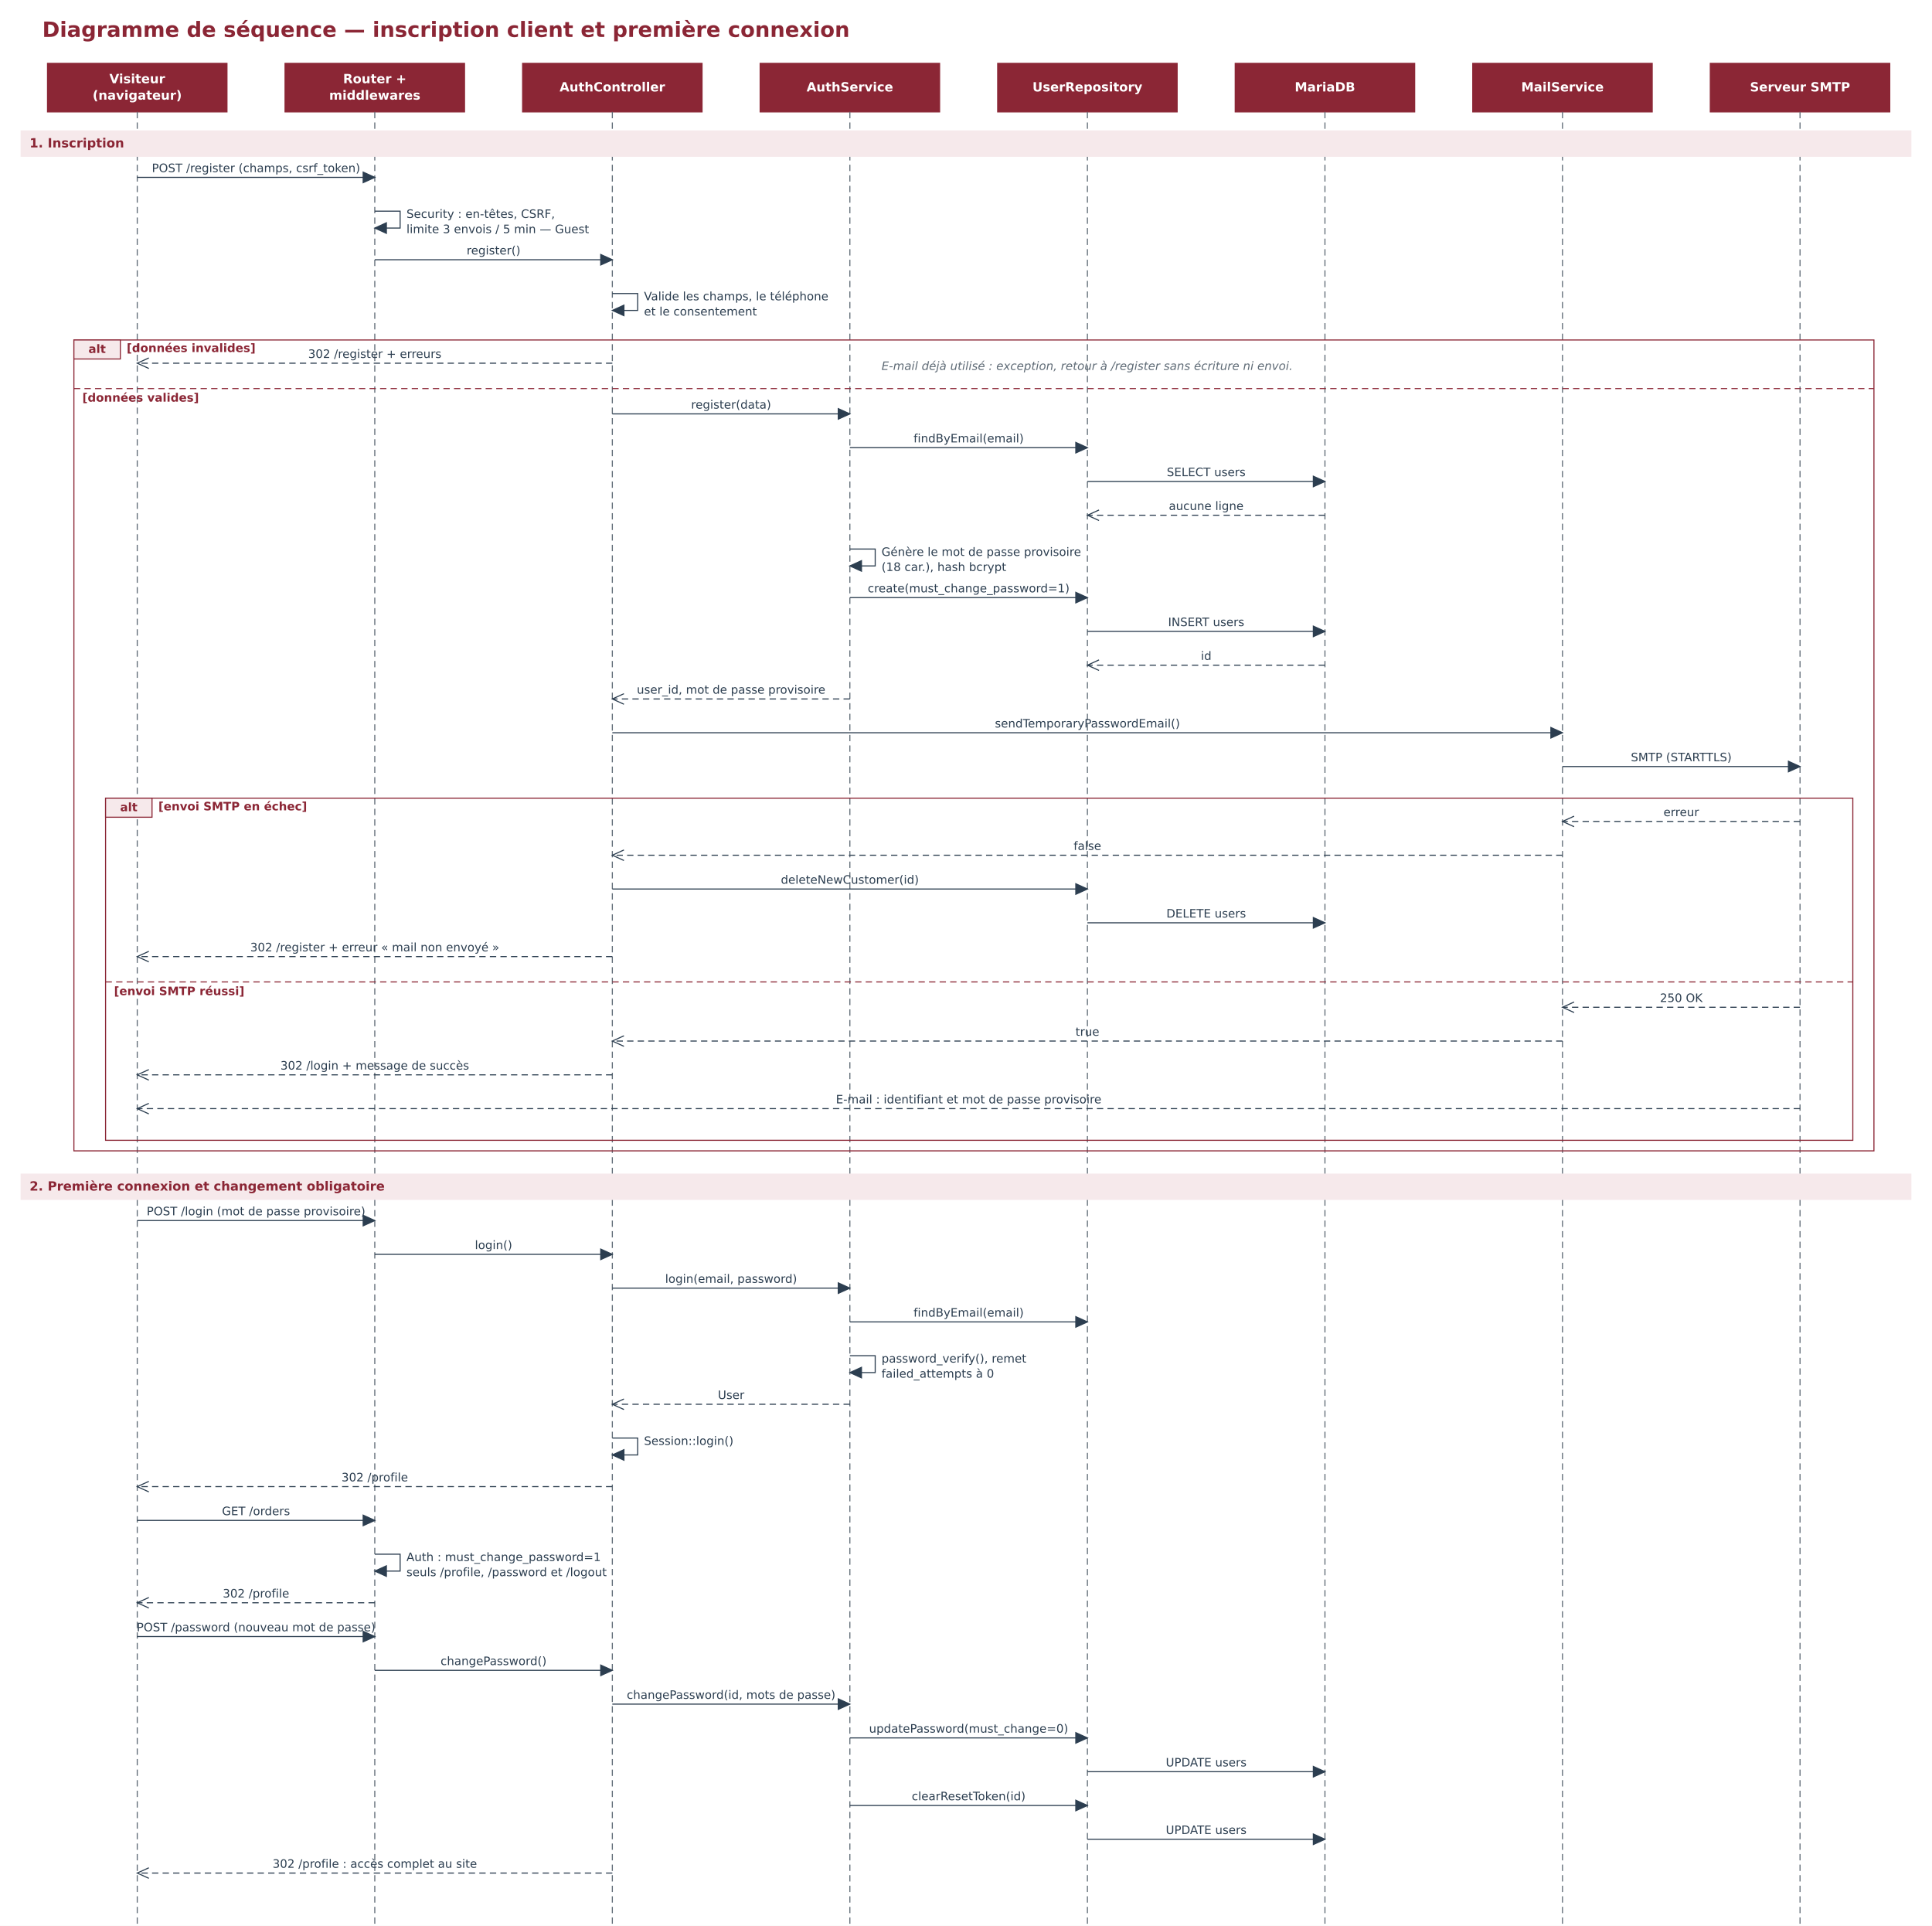
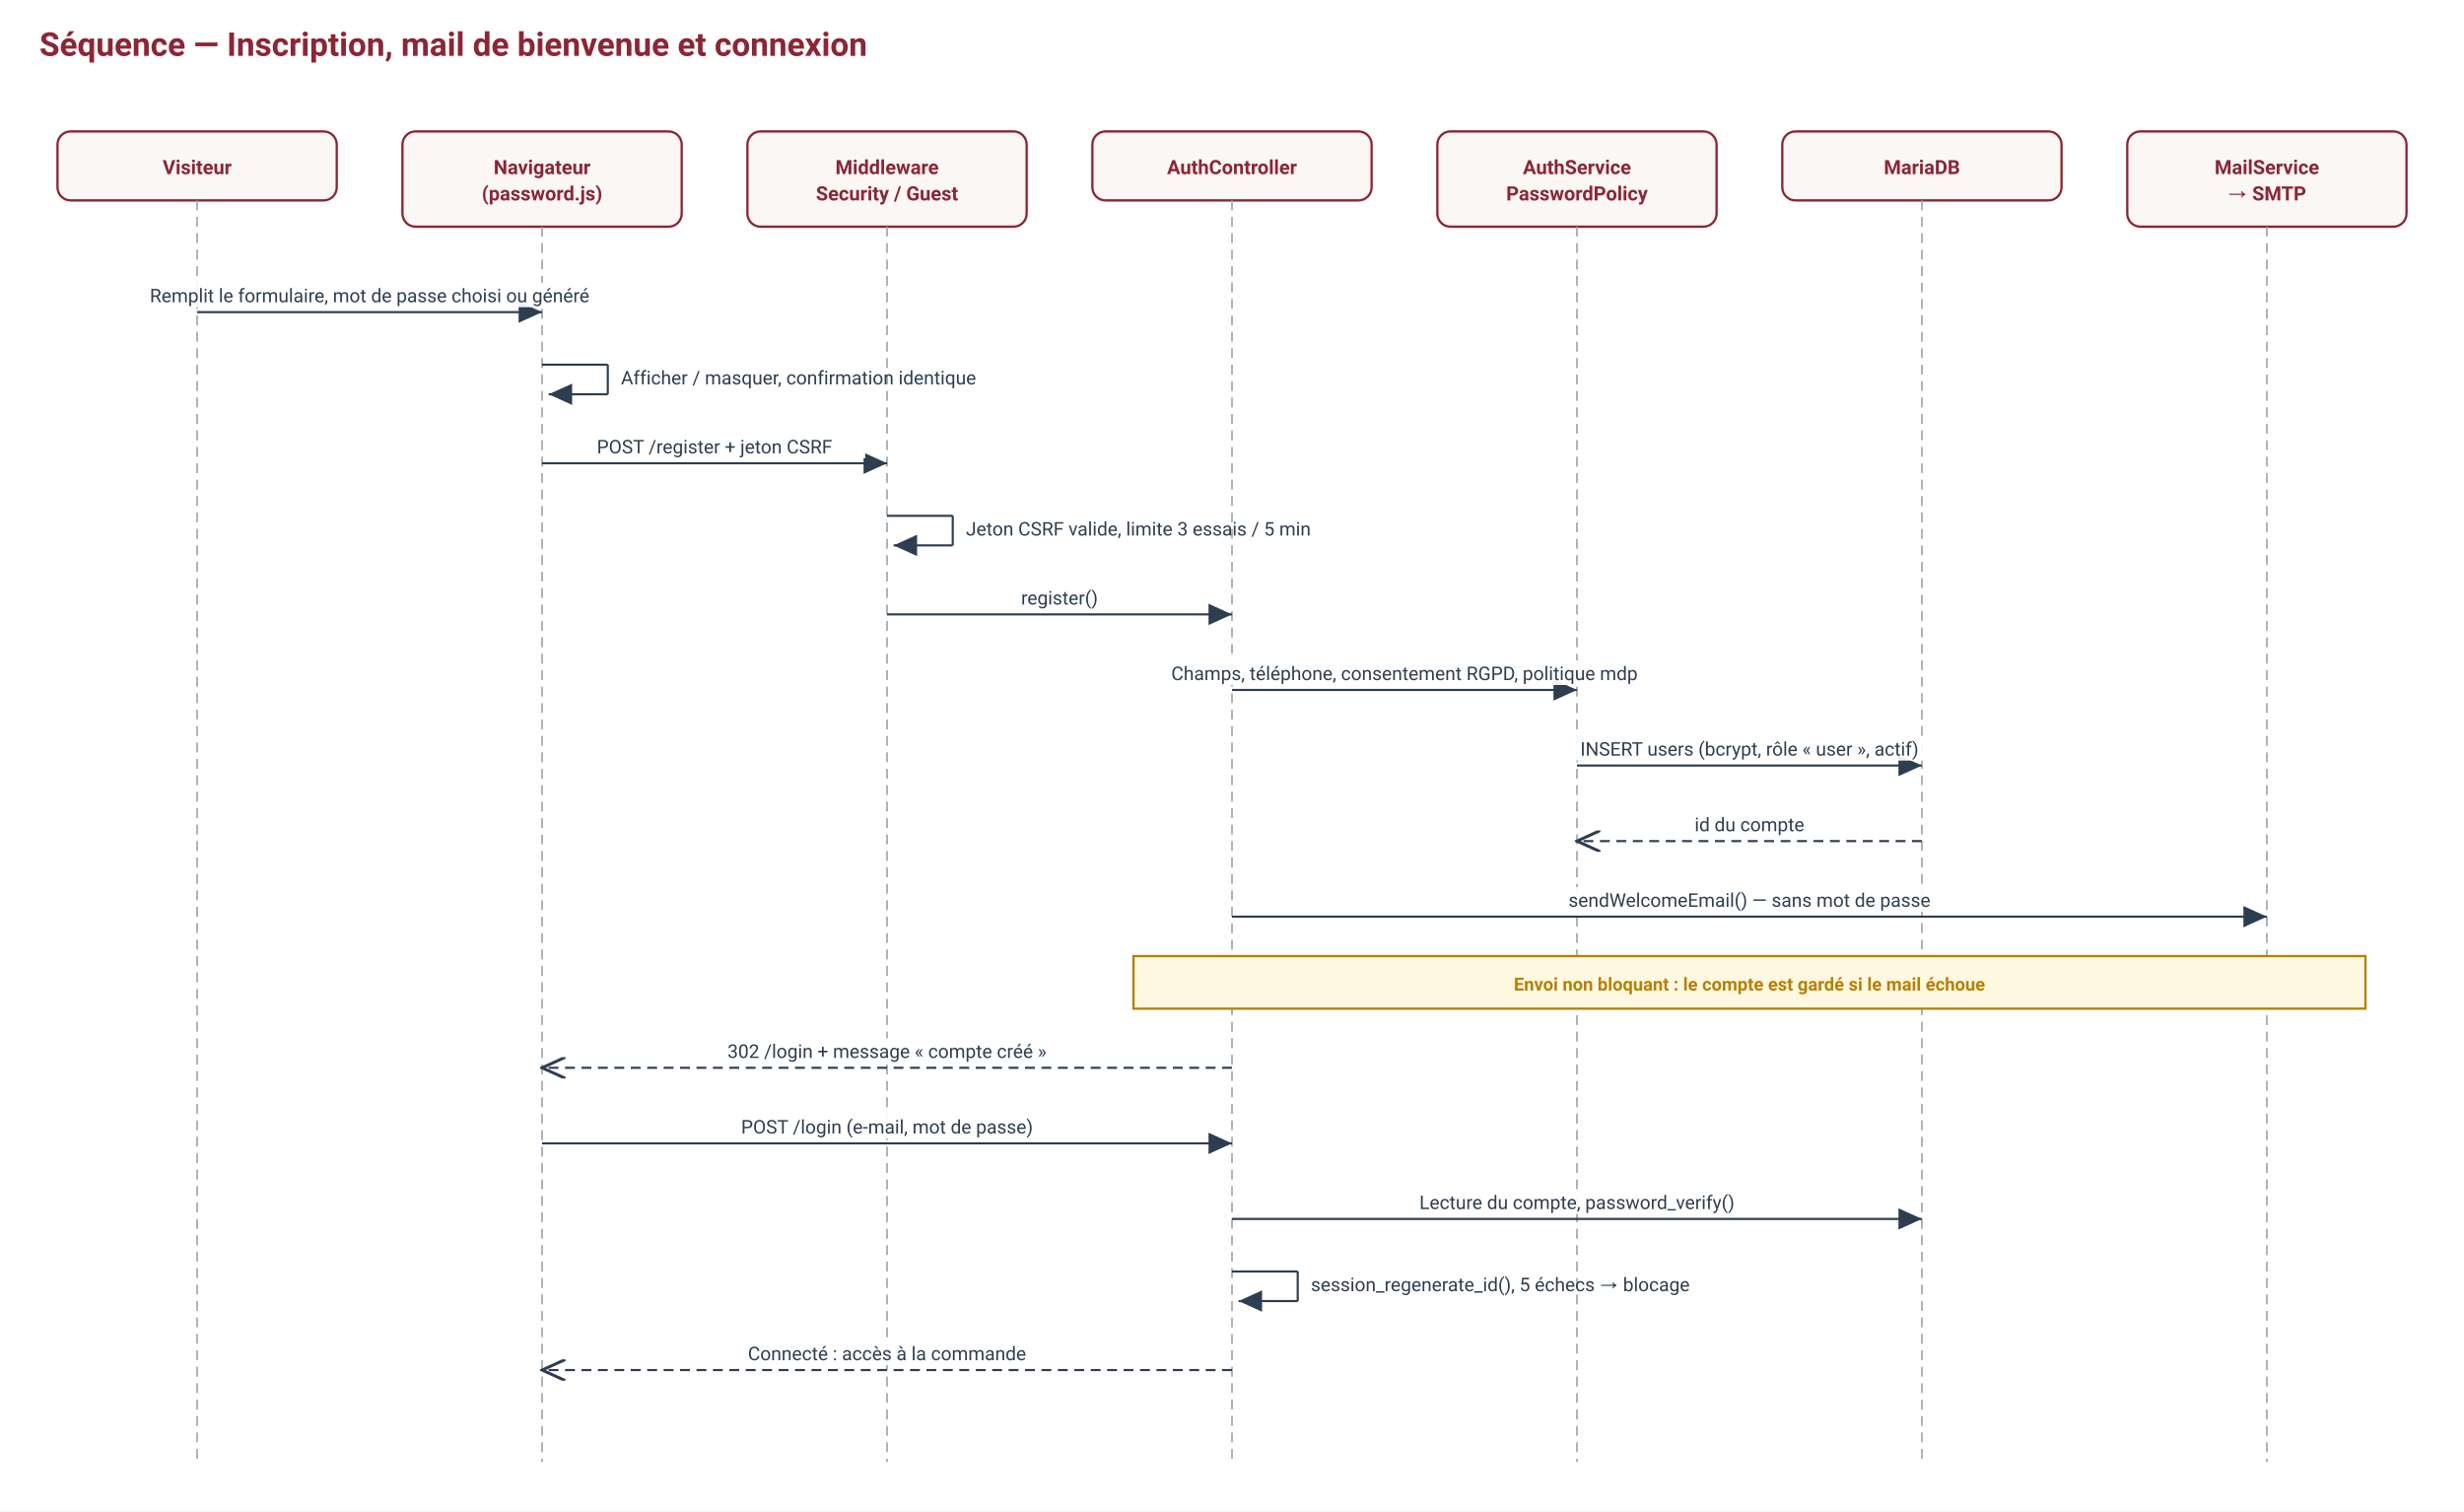
- <svg xmlns="http://www.w3.org/2000/svg" width="1830" height="1824" viewBox="0 0 1830 1824" font-family="DejaVu Sans, Arial, sans-serif">
-   <rect width="1830" height="1824" fill="#fff" />
-   <text x="40" y="35.0" text-anchor="start" font-size="20" fill="#8b2635" font-weight="700">Diagramme de séquence — inscription client et première connexion</text>
-   <rect x="45" y="60" width="170" height="46" fill="#8b2635" stroke="#8b2635" stroke-width="1" />
-   <text x="130.0" y="78.8" text-anchor="middle" font-size="12" fill="#ffffff" font-weight="700">Visiteur</text>
-   <text x="130.0" y="94.4" text-anchor="middle" font-size="12" fill="#ffffff" font-weight="700">(navigateur)</text>
-   <polyline points="130,106 130,1835" fill="none" stroke="#5f6b76" stroke-dasharray="6 4" />
-   <rect x="270" y="60" width="170" height="46" fill="#8b2635" stroke="#8b2635" stroke-width="1" />
-   <text x="355.0" y="78.8" text-anchor="middle" font-size="12" fill="#ffffff" font-weight="700">Router +</text>
-   <text x="355.0" y="94.4" text-anchor="middle" font-size="12" fill="#ffffff" font-weight="700">middlewares</text>
-   <polyline points="355,106 355,1835" fill="none" stroke="#5f6b76" stroke-dasharray="6 4" />
-   <rect x="495" y="60" width="170" height="46" fill="#8b2635" stroke="#8b2635" stroke-width="1" />
-   <text x="580.0" y="86.6" text-anchor="middle" font-size="12" fill="#ffffff" font-weight="700">AuthController</text>
-   <polyline points="580,106 580,1835" fill="none" stroke="#5f6b76" stroke-dasharray="6 4" />
-   <rect x="720" y="60" width="170" height="46" fill="#8b2635" stroke="#8b2635" stroke-width="1" />
-   <text x="805.0" y="86.6" text-anchor="middle" font-size="12" fill="#ffffff" font-weight="700">AuthService</text>
-   <polyline points="805,106 805,1835" fill="none" stroke="#5f6b76" stroke-dasharray="6 4" />
-   <rect x="945" y="60" width="170" height="46" fill="#8b2635" stroke="#8b2635" stroke-width="1" />
-   <text x="1030.0" y="86.6" text-anchor="middle" font-size="12" fill="#ffffff" font-weight="700">UserRepository</text>
-   <polyline points="1030,106 1030,1835" fill="none" stroke="#5f6b76" stroke-dasharray="6 4" />
-   <rect x="1170" y="60" width="170" height="46" fill="#8b2635" stroke="#8b2635" stroke-width="1" />
-   <text x="1255.0" y="86.6" text-anchor="middle" font-size="12" fill="#ffffff" font-weight="700">MariaDB</text>
-   <polyline points="1255,106 1255,1835" fill="none" stroke="#5f6b76" stroke-dasharray="6 4" />
-   <rect x="1395" y="60" width="170" height="46" fill="#8b2635" stroke="#8b2635" stroke-width="1" />
-   <text x="1480.0" y="86.6" text-anchor="middle" font-size="12" fill="#ffffff" font-weight="700">MailService</text>
-   <polyline points="1480,106 1480,1835" fill="none" stroke="#5f6b76" stroke-dasharray="6 4" />
-   <rect x="1620" y="60" width="170" height="46" fill="#8b2635" stroke="#8b2635" stroke-width="1" />
-   <text x="1705.0" y="86.6" text-anchor="middle" font-size="12" fill="#ffffff" font-weight="700">Serveur SMTP</text>
-   <polyline points="1705,106 1705,1835" fill="none" stroke="#5f6b76" stroke-dasharray="6 4" />
-   <rect x="20" y="124" width="1790" height="24" fill="#f6e9eb" stroke="#f6e9eb" stroke-width="1" />
-   <text x="28" y="139.6" text-anchor="start" font-size="12" fill="#8b2635" font-weight="700">1. Inscription</text>
-   <polyline points="130,168 355,168" fill="none" stroke="#2c3e50" />
-   <polygon points="355.0,168.0 344.0,163.0 344.0,173.0" fill="#2c3e50" stroke="#2c3e50" />
-   <text x="242.5" y="163" text-anchor="middle" font-size="11" fill="#2c3e50">POST /register (champs, csrf_token)</text>
-   <polyline points="355,200 379,200 379,216 355,216" fill="none" stroke="#2c3e50" />
-   <polygon points="355.0,216.0 366.0,221.0 366.0,211.0" fill="#2c3e50" stroke="#2c3e50" />
-   <text x="385" y="206.4" text-anchor="start" font-size="11" fill="#2c3e50">Security : en-têtes, CSRF,</text>
-   <text x="385" y="220.8" text-anchor="start" font-size="11" fill="#2c3e50">limite 3 envois / 5 min — Guest</text>
-   <polyline points="355,246 580,246" fill="none" stroke="#2c3e50" />
-   <polygon points="580.0,246.0 569.0,241.0 569.0,251.0" fill="#2c3e50" stroke="#2c3e50" />
-   <text x="467.5" y="241" text-anchor="middle" font-size="11" fill="#2c3e50">register()</text>
-   <polyline points="580,278 604,278 604,294 580,294" fill="none" stroke="#2c3e50" />
-   <polygon points="580.0,294.0 591.0,299.0 591.0,289.0" fill="#2c3e50" stroke="#2c3e50" />
-   <text x="610" y="284.4" text-anchor="start" font-size="11" fill="#2c3e50">Valide les champs, le téléphone</text>
-   <text x="610" y="298.8" text-anchor="start" font-size="11" fill="#2c3e50">et le consentement</text>
-   <polyline points="580,344 130,344" fill="none" stroke="#2c3e50" stroke-dasharray="6 4" />
-   <path d="M141.0 349.0L130.0 344.0L141.0 339.0" fill="none" stroke="#2c3e50" />
-   <text x="355.0" y="339" text-anchor="middle" font-size="11" fill="#2c3e50">302 /register + erreurs</text>
-   <polyline points="580,392 805,392" fill="none" stroke="#2c3e50" />
-   <polygon points="805.0,392.0 794.0,387.0 794.0,397.0" fill="#2c3e50" stroke="#2c3e50" />
-   <text x="692.5" y="387" text-anchor="middle" font-size="11" fill="#2c3e50">register(data)</text>
-   <polyline points="805,424 1030,424" fill="none" stroke="#2c3e50" />
-   <polygon points="1030.0,424.0 1019.0,419.0 1019.0,429.0" fill="#2c3e50" stroke="#2c3e50" />
-   <text x="917.5" y="419" text-anchor="middle" font-size="11" fill="#2c3e50">findByEmail(email)</text>
-   <polyline points="1030,456 1255,456" fill="none" stroke="#2c3e50" />
-   <polygon points="1255.0,456.0 1244.0,451.0 1244.0,461.0" fill="#2c3e50" stroke="#2c3e50" />
-   <text x="1142.5" y="451" text-anchor="middle" font-size="11" fill="#2c3e50">SELECT users</text>
-   <polyline points="1255,488 1030,488" fill="none" stroke="#2c3e50" stroke-dasharray="6 4" />
-   <path d="M1041.0 493.0L1030.0 488.0L1041.0 483.0" fill="none" stroke="#2c3e50" />
-   <text x="1142.5" y="483" text-anchor="middle" font-size="11" fill="#2c3e50">aucune ligne</text>
-   <polyline points="805,520 829,520 829,536 805,536" fill="none" stroke="#2c3e50" />
-   <polygon points="805.0,536.0 816.0,541.0 816.0,531.0" fill="#2c3e50" stroke="#2c3e50" />
-   <text x="835" y="526.5" text-anchor="start" font-size="11" fill="#2c3e50">Génère le mot de passe provisoire</text>
-   <text x="835" y="540.8" text-anchor="start" font-size="11" fill="#2c3e50">(18 car.), hash bcrypt</text>
-   <polyline points="805,566 1030,566" fill="none" stroke="#2c3e50" />
-   <polygon points="1030.0,566.0 1019.0,561.0 1019.0,571.0" fill="#2c3e50" stroke="#2c3e50" />
-   <text x="917.5" y="561" text-anchor="middle" font-size="11" fill="#2c3e50">create(must_change_password=1)</text>
-   <polyline points="1030,598 1255,598" fill="none" stroke="#2c3e50" />
-   <polygon points="1255.0,598.0 1244.0,593.0 1244.0,603.0" fill="#2c3e50" stroke="#2c3e50" />
-   <text x="1142.5" y="593" text-anchor="middle" font-size="11" fill="#2c3e50">INSERT users</text>
-   <polyline points="1255,630 1030,630" fill="none" stroke="#2c3e50" stroke-dasharray="6 4" />
-   <path d="M1041.0 635.0L1030.0 630.0L1041.0 625.0" fill="none" stroke="#2c3e50" />
-   <text x="1142.5" y="625" text-anchor="middle" font-size="11" fill="#2c3e50">id</text>
-   <polyline points="805,662 580,662" fill="none" stroke="#2c3e50" stroke-dasharray="6 4" />
-   <path d="M591.0 667.0L580.0 662.0L591.0 657.0" fill="none" stroke="#2c3e50" />
-   <text x="692.5" y="657" text-anchor="middle" font-size="11" fill="#2c3e50">user_id, mot de passe provisoire</text>
-   <polyline points="580,694 1480,694" fill="none" stroke="#2c3e50" />
-   <polygon points="1480.0,694.0 1469.0,689.0 1469.0,699.0" fill="#2c3e50" stroke="#2c3e50" />
-   <text x="1030.0" y="689" text-anchor="middle" font-size="11" fill="#2c3e50">sendTemporaryPasswordEmail()</text>
-   <polyline points="1480,726 1705,726" fill="none" stroke="#2c3e50" />
-   <polygon points="1705.0,726.0 1694.0,721.0 1694.0,731.0" fill="#2c3e50" stroke="#2c3e50" />
-   <text x="1592.5" y="721" text-anchor="middle" font-size="11" fill="#2c3e50">SMTP (STARTTLS)</text>
-   <polyline points="1705,778 1480,778" fill="none" stroke="#2c3e50" stroke-dasharray="6 4" />
-   <path d="M1491.0 783.0L1480.0 778.0L1491.0 773.0" fill="none" stroke="#2c3e50" />
-   <text x="1592.5" y="773" text-anchor="middle" font-size="11" fill="#2c3e50">erreur</text>
-   <polyline points="1480,810 580,810" fill="none" stroke="#2c3e50" stroke-dasharray="6 4" />
-   <path d="M591.0 815.0L580.0 810.0L591.0 805.0" fill="none" stroke="#2c3e50" />
-   <text x="1030.0" y="805" text-anchor="middle" font-size="11" fill="#2c3e50">false</text>
-   <polyline points="580,842 1030,842" fill="none" stroke="#2c3e50" />
-   <polygon points="1030.0,842.0 1019.0,837.0 1019.0,847.0" fill="#2c3e50" stroke="#2c3e50" />
-   <text x="805.0" y="837" text-anchor="middle" font-size="11" fill="#2c3e50">deleteNewCustomer(id)</text>
-   <polyline points="1030,874 1255,874" fill="none" stroke="#2c3e50" />
-   <polygon points="1255.0,874.0 1244.0,869.0 1244.0,879.0" fill="#2c3e50" stroke="#2c3e50" />
-   <text x="1142.5" y="869" text-anchor="middle" font-size="11" fill="#2c3e50">DELETE users</text>
-   <polyline points="580,906 130,906" fill="none" stroke="#2c3e50" stroke-dasharray="6 4" />
-   <path d="M141.0 911.0L130.0 906.0L141.0 901.0" fill="none" stroke="#2c3e50" />
-   <text x="355.0" y="901" text-anchor="middle" font-size="11" fill="#2c3e50">302 /register + erreur « mail non envoyé »</text>
-   <polyline points="1705,954 1480,954" fill="none" stroke="#2c3e50" stroke-dasharray="6 4" />
-   <path d="M1491.0 959.0L1480.0 954.0L1491.0 949.0" fill="none" stroke="#2c3e50" />
-   <text x="1592.5" y="949" text-anchor="middle" font-size="11" fill="#2c3e50">250 OK</text>
-   <polyline points="1480,986 580,986" fill="none" stroke="#2c3e50" stroke-dasharray="6 4" />
-   <path d="M591.0 991.0L580.0 986.0L591.0 981.0" fill="none" stroke="#2c3e50" />
-   <text x="1030.0" y="981" text-anchor="middle" font-size="11" fill="#2c3e50">true</text>
-   <polyline points="580,1018 130,1018" fill="none" stroke="#2c3e50" stroke-dasharray="6 4" />
-   <path d="M141.0 1023.0L130.0 1018.0L141.0 1013.0" fill="none" stroke="#2c3e50" />
-   <text x="355.0" y="1013" text-anchor="middle" font-size="11" fill="#2c3e50">302 /login + message de succès</text>
-   <polyline points="1705,1050 130,1050" fill="none" stroke="#2c3e50" stroke-dasharray="6 4" />
-   <path d="M141.0 1055.0L130.0 1050.0L141.0 1045.0" fill="none" stroke="#2c3e50" />
-   <text x="917.5" y="1045" text-anchor="middle" font-size="11" fill="#2c3e50">E-mail : identifiant et mot de passe provisoire</text>
-   <rect x="70" y="322" width="1705" height="768" fill="none" stroke="#8b2635" stroke-width="1" />
-   <rect x="70" y="322" width="44" height="18" fill="#f6e9eb" stroke="#8b2635" stroke-width="1" />
-   <text x="92.0" y="334.3" text-anchor="middle" font-size="11" fill="#8b2635" font-weight="700">alt</text>
-   <text x="120" y="333.4" text-anchor="start" font-size="11" fill="#8b2635" font-weight="700">[données invalides]</text>
-   <polyline points="70,368 1775,368" fill="none" stroke="#8b2635" stroke-dasharray="6 4" />
-   <text x="78" y="380.4" text-anchor="start" font-size="11" fill="#8b2635" font-weight="700">[données valides]</text>
-   <rect x="100" y="756" width="1655" height="324" fill="none" stroke="#8b2635" stroke-width="1" />
-   <rect x="100" y="756" width="44" height="18" fill="#f6e9eb" stroke="#8b2635" stroke-width="1" />
-   <text x="122.0" y="768.3" text-anchor="middle" font-size="11" fill="#8b2635" font-weight="700">alt</text>
-   <text x="150" y="767.5" text-anchor="start" font-size="11" fill="#8b2635" font-weight="700">[envoi SMTP en échec]</text>
-   <polyline points="100,930 1755,930" fill="none" stroke="#8b2635" stroke-dasharray="6 4" />
-   <text x="108" y="942.5" text-anchor="start" font-size="11" fill="#8b2635" font-weight="700">[envoi SMTP réussi]</text>
-   <text x="835" y="350.4" text-anchor="start" font-size="11" fill="#5f6b76" font-style="italic">E-mail déjà utilisé : exception, retour à /register sans écriture ni envoi.</text>
-   <rect x="20" y="1112" width="1790" height="24" fill="#f6e9eb" stroke="#f6e9eb" stroke-width="1" />
-   <text x="28" y="1127.6" text-anchor="start" font-size="12" fill="#8b2635" font-weight="700">2. Première connexion et changement obligatoire</text>
-   <polyline points="130,1156 355,1156" fill="none" stroke="#2c3e50" />
-   <polygon points="355.0,1156.0 344.0,1151.0 344.0,1161.0" fill="#2c3e50" stroke="#2c3e50" />
-   <text x="242.5" y="1151" text-anchor="middle" font-size="11" fill="#2c3e50">POST /login (mot de passe provisoire)</text>
-   <polyline points="355,1188 580,1188" fill="none" stroke="#2c3e50" />
-   <polygon points="580.0,1188.0 569.0,1183.0 569.0,1193.0" fill="#2c3e50" stroke="#2c3e50" />
-   <text x="467.5" y="1183" text-anchor="middle" font-size="11" fill="#2c3e50">login()</text>
-   <polyline points="580,1220 805,1220" fill="none" stroke="#2c3e50" />
-   <polygon points="805.0,1220.0 794.0,1215.0 794.0,1225.0" fill="#2c3e50" stroke="#2c3e50" />
-   <text x="692.5" y="1215" text-anchor="middle" font-size="11" fill="#2c3e50">login(email, password)</text>
-   <polyline points="805,1252 1030,1252" fill="none" stroke="#2c3e50" />
-   <polygon points="1030.0,1252.0 1019.0,1247.0 1019.0,1257.0" fill="#2c3e50" stroke="#2c3e50" />
-   <text x="917.5" y="1247" text-anchor="middle" font-size="11" fill="#2c3e50">findByEmail(email)</text>
-   <polyline points="805,1284 829,1284 829,1300 805,1300" fill="none" stroke="#2c3e50" />
-   <polygon points="805.0,1300.0 816.0,1305.0 816.0,1295.0" fill="#2c3e50" stroke="#2c3e50" />
-   <text x="835" y="1290.5" text-anchor="start" font-size="11" fill="#2c3e50">password_verify(), remet</text>
-   <text x="835" y="1304.8" text-anchor="start" font-size="11" fill="#2c3e50">failed_attempts à 0</text>
-   <polyline points="805,1330 580,1330" fill="none" stroke="#2c3e50" stroke-dasharray="6 4" />
-   <path d="M591.0 1335.0L580.0 1330.0L591.0 1325.0" fill="none" stroke="#2c3e50" />
-   <text x="692.5" y="1325" text-anchor="middle" font-size="11" fill="#2c3e50">User</text>
-   <polyline points="580,1362 604,1362 604,1378 580,1378" fill="none" stroke="#2c3e50" />
-   <polygon points="580.0,1378.0 591.0,1383.0 591.0,1373.0" fill="#2c3e50" stroke="#2c3e50" />
-   <text x="610" y="1368.5" text-anchor="start" font-size="11" fill="#2c3e50">Session::login()</text>
-   <polyline points="580,1408 130,1408" fill="none" stroke="#2c3e50" stroke-dasharray="6 4" />
-   <path d="M141.0 1413.0L130.0 1408.0L141.0 1403.0" fill="none" stroke="#2c3e50" />
-   <text x="355.0" y="1403" text-anchor="middle" font-size="11" fill="#2c3e50">302 /profile</text>
-   <polyline points="130,1440 355,1440" fill="none" stroke="#2c3e50" />
-   <polygon points="355.0,1440.0 344.0,1435.0 344.0,1445.0" fill="#2c3e50" stroke="#2c3e50" />
-   <text x="242.5" y="1435" text-anchor="middle" font-size="11" fill="#2c3e50">GET /orders</text>
-   <polyline points="355,1472 379,1472 379,1488 355,1488" fill="none" stroke="#2c3e50" />
-   <polygon points="355.0,1488.0 366.0,1493.0 366.0,1483.0" fill="#2c3e50" stroke="#2c3e50" />
-   <text x="385" y="1478.5" text-anchor="start" font-size="11" fill="#2c3e50">Auth : must_change_password=1</text>
-   <text x="385" y="1492.8" text-anchor="start" font-size="11" fill="#2c3e50">seuls /profile, /password et /logout</text>
-   <polyline points="355,1518 130,1518" fill="none" stroke="#2c3e50" stroke-dasharray="6 4" />
-   <path d="M141.0 1523.0L130.0 1518.0L141.0 1513.0" fill="none" stroke="#2c3e50" />
-   <text x="242.5" y="1513" text-anchor="middle" font-size="11" fill="#2c3e50">302 /profile</text>
-   <polyline points="130,1550 355,1550" fill="none" stroke="#2c3e50" />
-   <polygon points="355.0,1550.0 344.0,1545.0 344.0,1555.0" fill="#2c3e50" stroke="#2c3e50" />
-   <text x="242.5" y="1545" text-anchor="middle" font-size="11" fill="#2c3e50">POST /password (nouveau mot de passe)</text>
-   <polyline points="355,1582 580,1582" fill="none" stroke="#2c3e50" />
-   <polygon points="580.0,1582.0 569.0,1577.0 569.0,1587.0" fill="#2c3e50" stroke="#2c3e50" />
-   <text x="467.5" y="1577" text-anchor="middle" font-size="11" fill="#2c3e50">changePassword()</text>
-   <polyline points="580,1614 805,1614" fill="none" stroke="#2c3e50" />
-   <polygon points="805.0,1614.0 794.0,1609.0 794.0,1619.0" fill="#2c3e50" stroke="#2c3e50" />
-   <text x="692.5" y="1609" text-anchor="middle" font-size="11" fill="#2c3e50">changePassword(id, mots de passe)</text>
-   <polyline points="805,1646 1030,1646" fill="none" stroke="#2c3e50" />
-   <polygon points="1030.0,1646.0 1019.0,1641.0 1019.0,1651.0" fill="#2c3e50" stroke="#2c3e50" />
-   <text x="917.5" y="1641" text-anchor="middle" font-size="11" fill="#2c3e50">updatePassword(must_change=0)</text>
-   <polyline points="1030,1678 1255,1678" fill="none" stroke="#2c3e50" />
-   <polygon points="1255.0,1678.0 1244.0,1673.0 1244.0,1683.0" fill="#2c3e50" stroke="#2c3e50" />
-   <text x="1142.5" y="1673" text-anchor="middle" font-size="11" fill="#2c3e50">UPDATE users</text>
-   <polyline points="805,1710 1030,1710" fill="none" stroke="#2c3e50" />
-   <polygon points="1030.0,1710.0 1019.0,1705.0 1019.0,1715.0" fill="#2c3e50" stroke="#2c3e50" />
-   <text x="917.5" y="1705" text-anchor="middle" font-size="11" fill="#2c3e50">clearResetToken(id)</text>
-   <polyline points="1030,1742 1255,1742" fill="none" stroke="#2c3e50" />
-   <polygon points="1255.0,1742.0 1244.0,1737.0 1244.0,1747.0" fill="#2c3e50" stroke="#2c3e50" />
-   <text x="1142.5" y="1737" text-anchor="middle" font-size="11" fill="#2c3e50">UPDATE users</text>
-   <polyline points="580,1774 130,1774" fill="none" stroke="#2c3e50" stroke-dasharray="6 4" />
-   <path d="M141.0 1779.0L130.0 1774.0L141.0 1769.0" fill="none" stroke="#2c3e50" />
-   <text x="355.0" y="1769" text-anchor="middle" font-size="11" fill="#2c3e50">302 /profile : accès complet au site</text>
+ <svg xmlns="http://www.w3.org/2000/svg" width="1500" height="920" viewBox="0 0 1500 920" font-family="Segoe UI, Roboto, Helvetica, Arial, sans-serif">
+   <defs>
+     <marker id="open" markerWidth="12" markerHeight="10" refX="11" refY="5" orient="auto">
+       <path d="M0 0 L11 5 L0 10" fill="none" stroke="#2c3e50" stroke-width="1.4" />
+     </marker>
+     <marker id="blk" markerWidth="12" markerHeight="10" refX="11" refY="5" orient="auto">
+       <path d="M0 0 L11 5 L0 10 Z" fill="#2c3e50" />
+     </marker>
+     <marker id="tri" markerWidth="14" markerHeight="12" refX="13" refY="6" orient="auto">
+       <path d="M0 0 L13 6 L0 12 Z" fill="#fff" stroke="#2c3e50" />
+     </marker>
+     <marker id="dia" markerWidth="16" markerHeight="10" refX="15" refY="5" orient="auto">
+       <path d="M0 5 L7 0 L15 5 L7 10 Z" fill="#2c3e50" />
+     </marker>
+     <marker id="dias" markerWidth="16" markerHeight="10" refX="1" refY="5" orient="auto">
+       <path d="M0 5 L7 0 L15 5 L7 10 Z" fill="#2c3e50" />
+     </marker>
+   </defs>
+   <rect width="100%" height="100%" fill="#fff" />
+   <text x="24" y="34" font-size="20" font-weight="700" fill="#8b2635">Séquence — Inscription, mail de bienvenue et connexion</text>
+   <rect x="35.0" y="80" width="170" height="42" fill="#faf7f4" stroke="#8b2635" stroke-width="1.4" rx="8" />
+   <text x="120.0" y="106.0" text-anchor="middle" font-size="12" font-weight="700" fill="#8b2635">Visiteur</text>
+   <line x1="120.0" y1="122" x2="120.0" y2="890" stroke="#9aa5b1" stroke-width="1" stroke-dasharray="6 4" />
+   <rect x="245.0" y="80" width="170" height="58" fill="#faf7f4" stroke="#8b2635" stroke-width="1.4" rx="8" />
+   <text x="330.0" y="106.0" text-anchor="middle" font-size="12" font-weight="700" fill="#8b2635">Navigateur</text>
+   <text x="330.0" y="122.0" text-anchor="middle" font-size="12" font-weight="700" fill="#8b2635">(password.js)</text>
+   <line x1="330.0" y1="138" x2="330.0" y2="890" stroke="#9aa5b1" stroke-width="1" stroke-dasharray="6 4" />
+   <rect x="455.0" y="80" width="170" height="58" fill="#faf7f4" stroke="#8b2635" stroke-width="1.4" rx="8" />
+   <text x="540.0" y="106.0" text-anchor="middle" font-size="12" font-weight="700" fill="#8b2635">Middleware</text>
+   <text x="540.0" y="122.0" text-anchor="middle" font-size="12" font-weight="700" fill="#8b2635">Security / Guest</text>
+   <line x1="540.0" y1="138" x2="540.0" y2="890" stroke="#9aa5b1" stroke-width="1" stroke-dasharray="6 4" />
+   <rect x="665.0" y="80" width="170" height="42" fill="#faf7f4" stroke="#8b2635" stroke-width="1.4" rx="8" />
+   <text x="750.0" y="106.0" text-anchor="middle" font-size="12" font-weight="700" fill="#8b2635">AuthController</text>
+   <line x1="750.0" y1="122" x2="750.0" y2="890" stroke="#9aa5b1" stroke-width="1" stroke-dasharray="6 4" />
+   <rect x="875.0" y="80" width="170" height="58" fill="#faf7f4" stroke="#8b2635" stroke-width="1.4" rx="8" />
+   <text x="960.0" y="106.0" text-anchor="middle" font-size="12" font-weight="700" fill="#8b2635">AuthService</text>
+   <text x="960.0" y="122.0" text-anchor="middle" font-size="12" font-weight="700" fill="#8b2635">PasswordPolicy</text>
+   <line x1="960.0" y1="138" x2="960.0" y2="890" stroke="#9aa5b1" stroke-width="1" stroke-dasharray="6 4" />
+   <rect x="1085.0" y="80" width="170" height="42" fill="#faf7f4" stroke="#8b2635" stroke-width="1.4" rx="8" />
+   <text x="1170.0" y="106.0" text-anchor="middle" font-size="12" font-weight="700" fill="#8b2635">MariaDB</text>
+   <line x1="1170.0" y1="122" x2="1170.0" y2="890" stroke="#9aa5b1" stroke-width="1" stroke-dasharray="6 4" />
+   <rect x="1295.0" y="80" width="170" height="58" fill="#faf7f4" stroke="#8b2635" stroke-width="1.4" rx="8" />
+   <text x="1380.0" y="106.0" text-anchor="middle" font-size="12" font-weight="700" fill="#8b2635">MailService</text>
+   <text x="1380.0" y="122.0" text-anchor="middle" font-size="12" font-weight="700" fill="#8b2635">→ SMTP</text>
+   <line x1="1380.0" y1="138" x2="1380.0" y2="890" stroke="#9aa5b1" stroke-width="1" stroke-dasharray="6 4" />
+   <line x1="120.0" y1="190" x2="330.0" y2="190" stroke="#2c3e50" stroke-width="1.3" marker-end="url(#blk)" />
+   <rect x="52.0" y="172" width="346.0" height="15" fill="#fff" opacity="0.92" />
+   <text x="225.0" y="184" text-anchor="middle" font-size="11.5" fill="#2c3e50">Remplit le formulaire, mot de passe choisi ou généré</text>
+   <line x1="330.0" y1="222" x2="370.0" y2="222" stroke="#2c3e50" stroke-width="1.3" />
+   <line x1="370.0" y1="222" x2="370.0" y2="240" stroke="#2c3e50" stroke-width="1.3" />
+   <line x1="370.0" y1="240" x2="334.0" y2="240" stroke="#2c3e50" stroke-width="1.3" marker-end="url(#blk)" />
+   <text x="378.0" y="234" text-anchor="start" font-size="11.5" fill="#2c3e50">Afficher / masquer, confirmation identique</text>
+   <line x1="330.0" y1="282" x2="540.0" y2="282" stroke="#2c3e50" stroke-width="1.3" marker-end="url(#blk)" />
+   <rect x="343.25" y="264" width="183.5" height="15" fill="#fff" opacity="0.92" />
+   <text x="435.0" y="276" text-anchor="middle" font-size="11.5" fill="#2c3e50">POST /register + jeton CSRF</text>
+   <line x1="540.0" y1="314" x2="580.0" y2="314" stroke="#2c3e50" stroke-width="1.3" />
+   <line x1="580.0" y1="314" x2="580.0" y2="332" stroke="#2c3e50" stroke-width="1.3" />
+   <line x1="580.0" y1="332" x2="544.0" y2="332" stroke="#2c3e50" stroke-width="1.3" marker-end="url(#blk)" />
+   <text x="588.0" y="326" text-anchor="start" font-size="11.5" fill="#2c3e50">Jeton CSRF valide, limite 3 essais / 5 min</text>
+   <line x1="540.0" y1="374" x2="750.0" y2="374" stroke="#2c3e50" stroke-width="1.3" marker-end="url(#blk)" />
+   <rect x="608.5" y="356" width="73.0" height="15" fill="#fff" opacity="0.92" />
+   <text x="645.0" y="368" text-anchor="middle" font-size="11.5" fill="#2c3e50">register()</text>
+   <line x1="750.0" y1="420" x2="960.0" y2="420" stroke="#2c3e50" stroke-width="1.3" marker-end="url(#blk)" />
+   <rect x="685.25" y="402" width="339.5" height="15" fill="#fff" opacity="0.92" />
+   <text x="855.0" y="414" text-anchor="middle" font-size="11.5" fill="#2c3e50">Champs, téléphone, consentement RGPD, politique mdp</text>
+   <line x1="960.0" y1="466" x2="1170.0" y2="466" stroke="#2c3e50" stroke-width="1.3" marker-end="url(#blk)" />
+   <rect x="921.25" y="448" width="287.5" height="15" fill="#fff" opacity="0.92" />
+   <text x="1065.0" y="460" text-anchor="middle" font-size="11.5" fill="#2c3e50">INSERT users (bcrypt, rôle « user », actif)</text>
+   <line x1="1170.0" y1="512" x2="960.0" y2="512" stroke="#2c3e50" stroke-width="1.3" stroke-dasharray="6 4" marker-end="url(#open)" />
+   <rect x="1022.0" y="494" width="86.0" height="15" fill="#fff" opacity="0.92" />
+   <text x="1065.0" y="506" text-anchor="middle" font-size="11.5" fill="#2c3e50">id du compte</text>
+   <line x1="750.0" y1="558" x2="1380.0" y2="558" stroke="#2c3e50" stroke-width="1.3" marker-end="url(#blk)" />
+   <rect x="937.5" y="540" width="255.0" height="15" fill="#fff" opacity="0.92" />
+   <text x="1065.0" y="552" text-anchor="middle" font-size="11.5" fill="#2c3e50">sendWelcomeEmail() — sans mot de passe</text>
+   <rect x="690.0" y="582" width="750.0" height="32" fill="#fff8e1" stroke="#b58105" stroke-width="1.4" />
+   <text x="1065.0" y="603.0" text-anchor="middle" font-size="11" font-weight="700" fill="#b58105">Envoi non bloquant : le compte est gardé si le mail échoue</text>
+   <line x1="750.0" y1="650" x2="330.0" y2="650" stroke="#2c3e50" stroke-width="1.3" stroke-dasharray="6 4" marker-end="url(#open)" />
+   <rect x="419.0" y="632" width="242.0" height="15" fill="#fff" opacity="0.92" />
+   <text x="540.0" y="644" text-anchor="middle" font-size="11.5" fill="#2c3e50">302 /login + message « compte créé »</text>
+   <line x1="330.0" y1="696" x2="750.0" y2="696" stroke="#2c3e50" stroke-width="1.3" marker-end="url(#blk)" />
+   <rect x="425.5" y="678" width="229.0" height="15" fill="#fff" opacity="0.92" />
+   <text x="540.0" y="690" text-anchor="middle" font-size="11.5" fill="#2c3e50">POST /login (e-mail, mot de passe)</text>
+   <line x1="750.0" y1="742" x2="1170.0" y2="742" stroke="#2c3e50" stroke-width="1.3" marker-end="url(#blk)" />
+   <rect x="839.0" y="724" width="242.0" height="15" fill="#fff" opacity="0.92" />
+   <text x="960.0" y="736" text-anchor="middle" font-size="11.5" fill="#2c3e50">Lecture du compte, password_verify()</text>
+   <line x1="750.0" y1="774" x2="790.0" y2="774" stroke="#2c3e50" stroke-width="1.3" />
+   <line x1="790.0" y1="774" x2="790.0" y2="792" stroke="#2c3e50" stroke-width="1.3" />
+   <line x1="790.0" y1="792" x2="754.0" y2="792" stroke="#2c3e50" stroke-width="1.3" marker-end="url(#blk)" />
+   <text x="798.0" y="786" text-anchor="start" font-size="11.5" fill="#2c3e50">session_regenerate_id(), 5 échecs → blocage</text>
+   <line x1="750.0" y1="834" x2="330.0" y2="834" stroke="#2c3e50" stroke-width="1.3" stroke-dasharray="6 4" marker-end="url(#open)" />
+   <rect x="438.5" y="816" width="203.0" height="15" fill="#fff" opacity="0.92" />
+   <text x="540.0" y="828" text-anchor="middle" font-size="11.5" fill="#2c3e50">Connecté : accès à la commande</text>
</svg>
